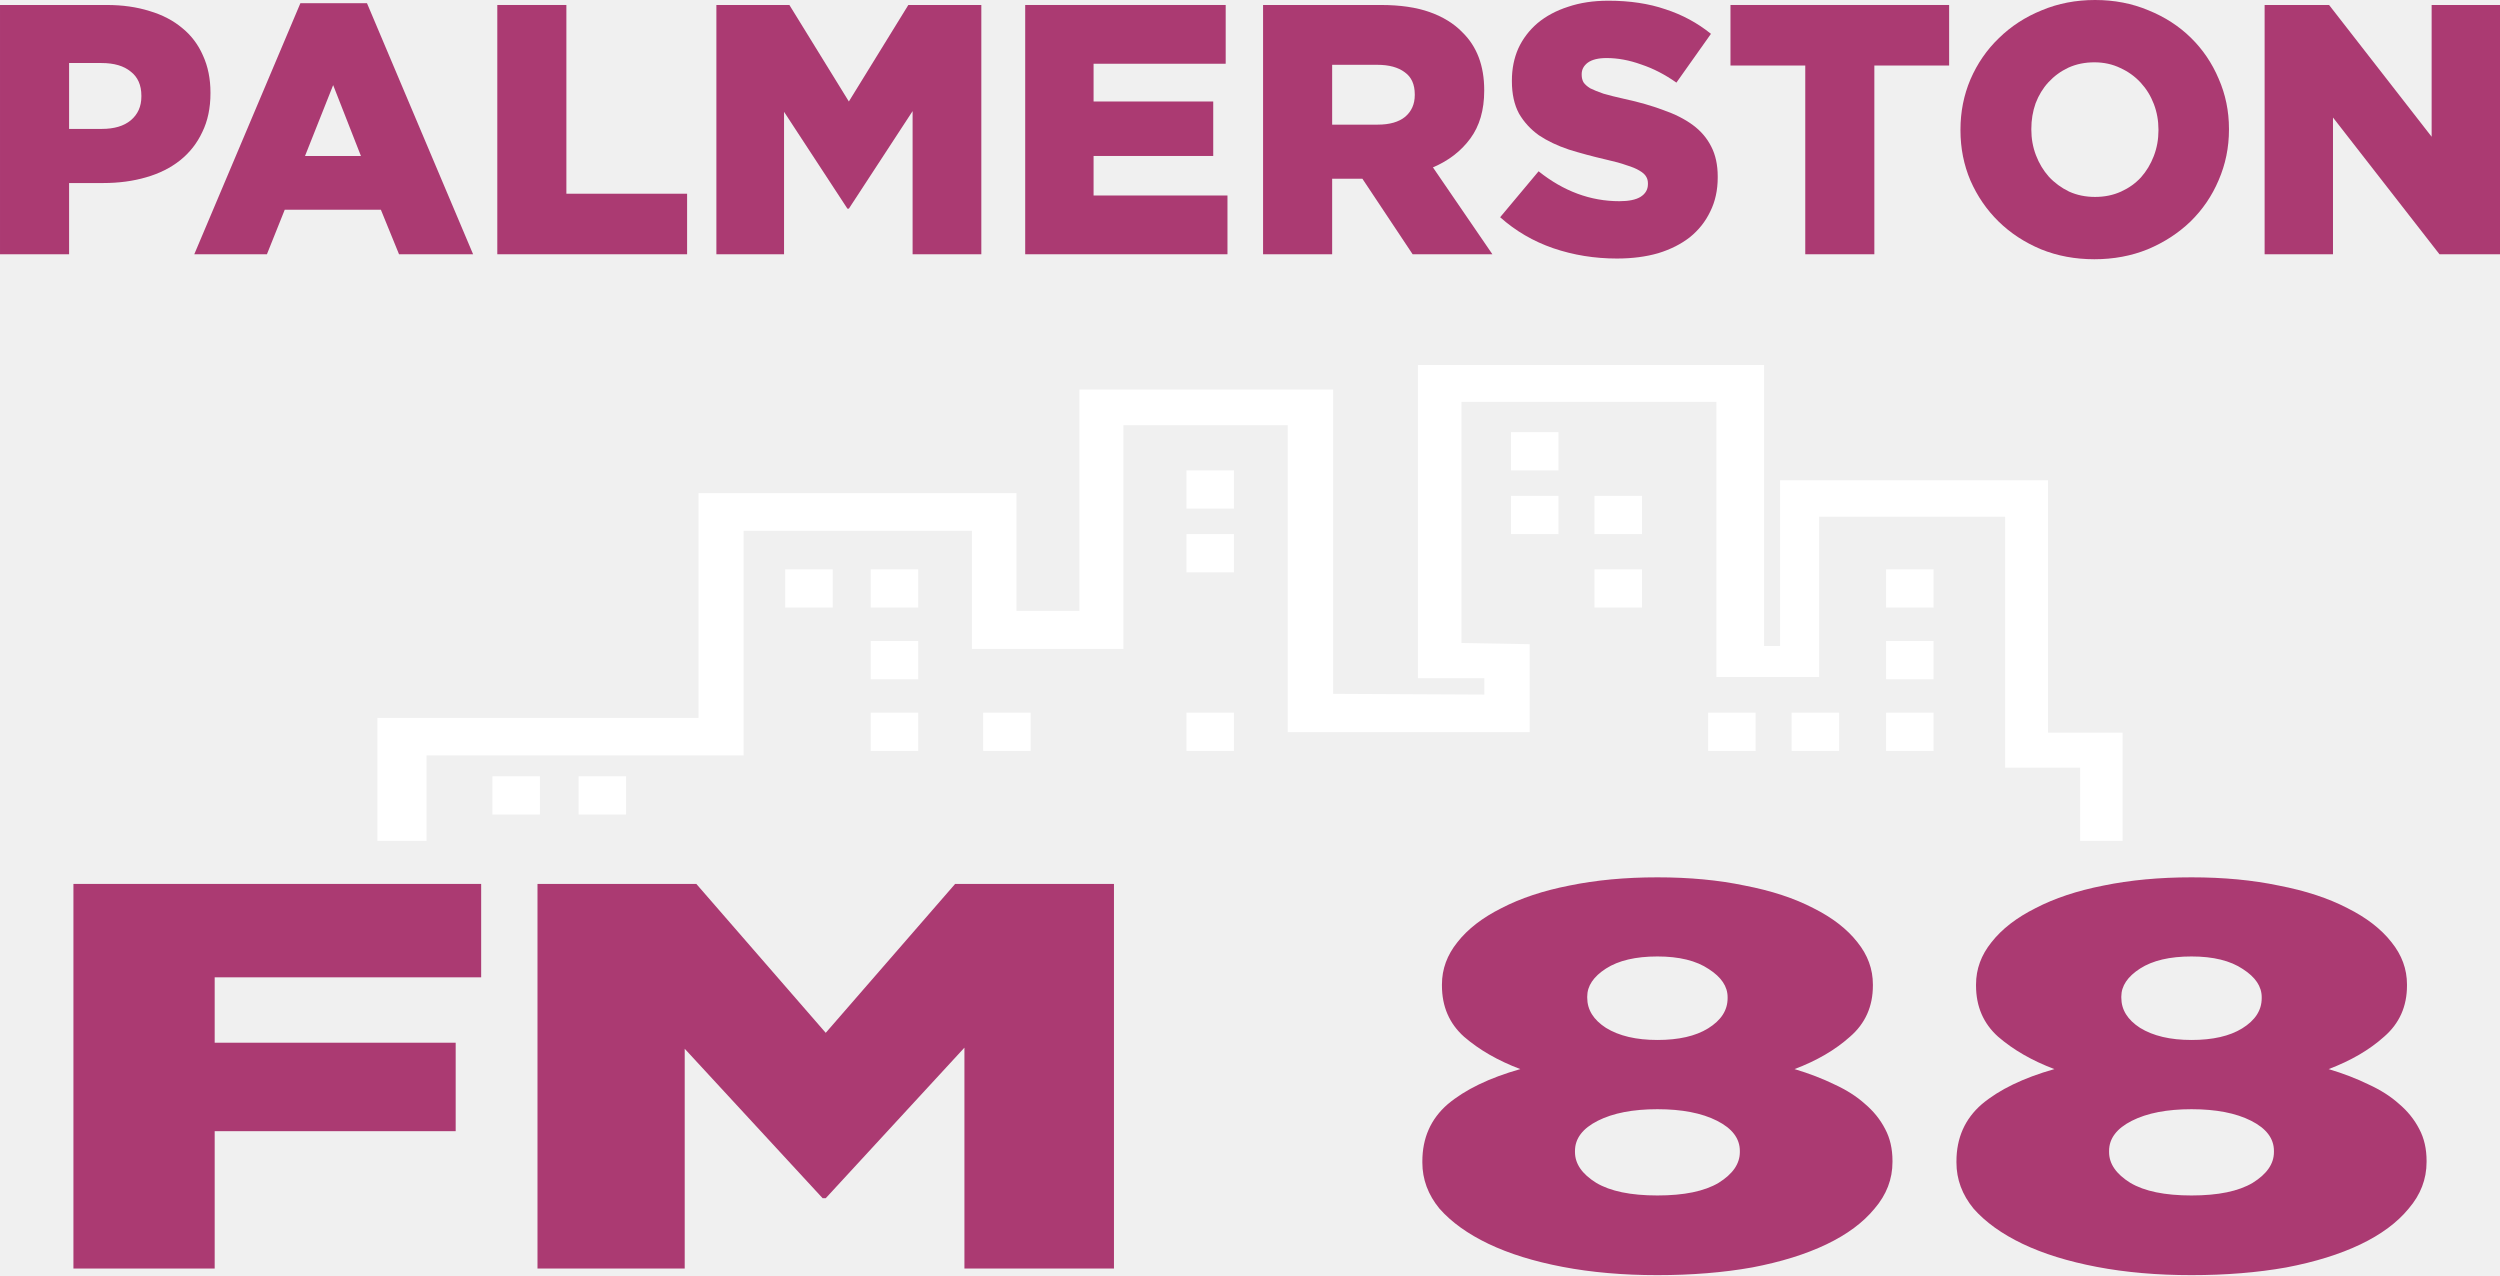
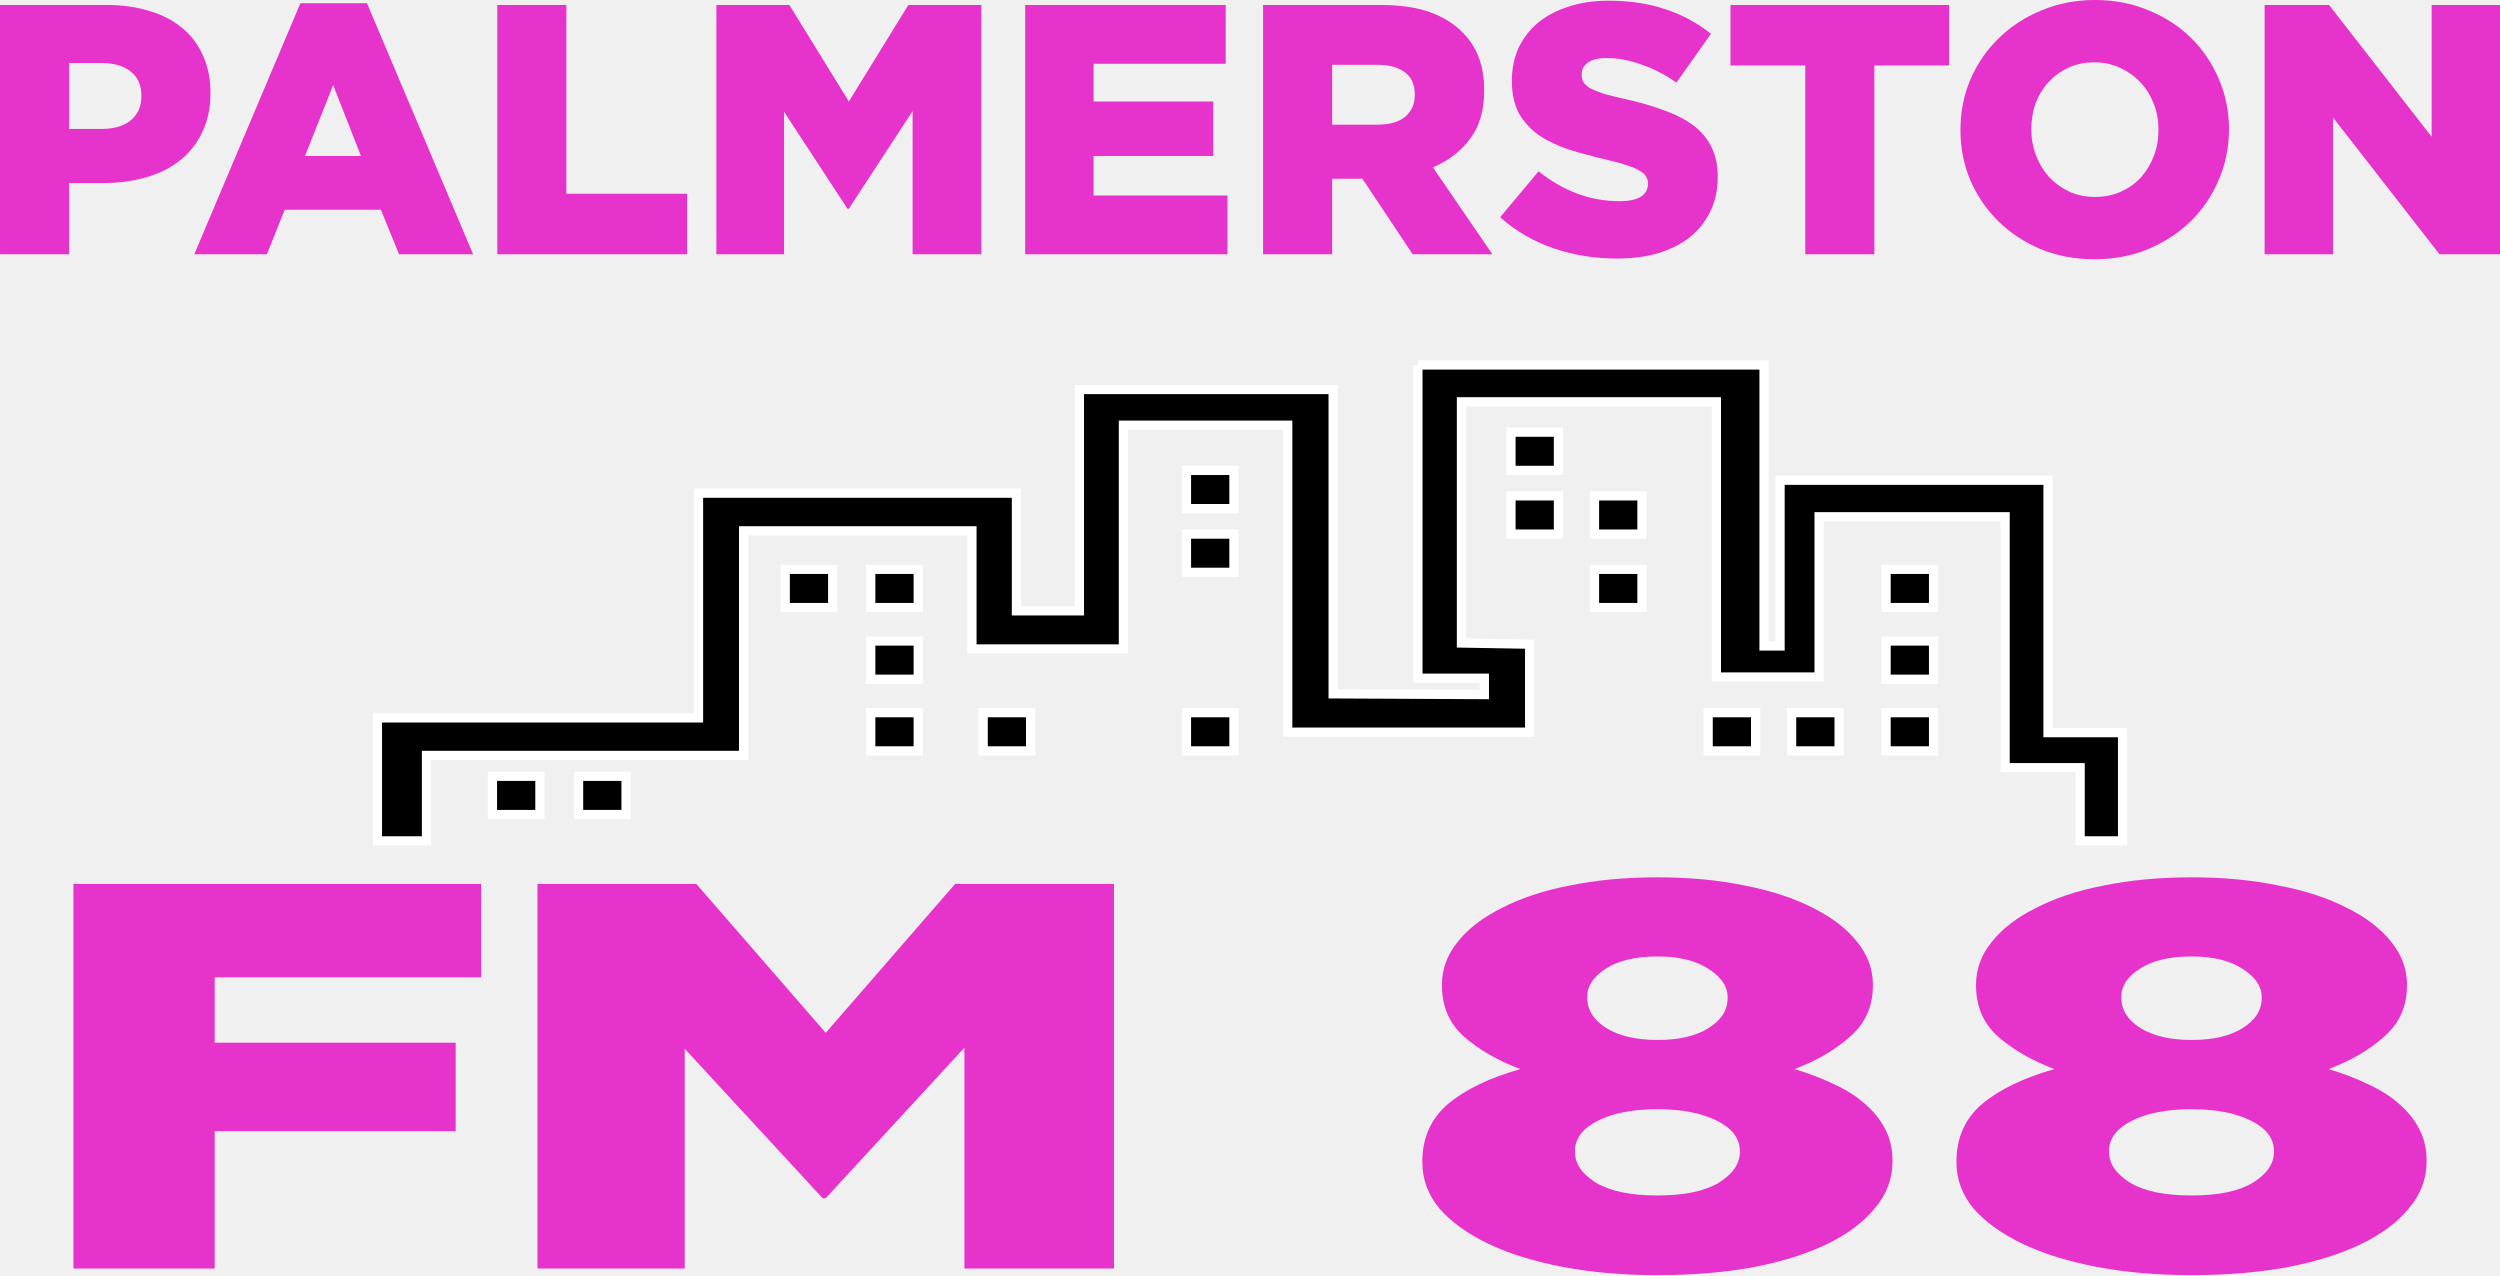
<svg xmlns="http://www.w3.org/2000/svg" width="406.052pt" height="207.109pt" viewBox="0 0 406.052 207.109" version="1.1" id="svg71">
  <defs id="defs75" />
  <g id="#0c0b0bff" transform="translate(-19.09425,-29.06738)" />
-   <g id="g4651" transform="matrix(1.92797,0,0,1.92797,-8.686486,218.9287)" style="fill:#ab3a72;fill-opacity:1">
-     <path d="m 4.506,-113.134 h 9 q 1.98,0 3.6,0.51 1.62,0.48 2.76,1.44 1.14,0.93 1.74,2.31 0.63,1.38 0.63,3.12 v 0.06 q 0,1.86 -0.69,3.27 -0.66,1.41 -1.86,2.37 -1.2,0.96 -2.88,1.44 -1.65,0.48 -3.6,0.48 h -2.88 v 6 H 4.506 Z m 8.58,10.44 q 1.56,0 2.43,-0.72 0.9,-0.75 0.9,-2.01 v -0.06 q 0,-1.35 -0.9,-2.04 -0.87,-0.72 -2.46,-0.72 h -2.73 v 5.55 z" style="font-style:normal;font-variant:normal;font-weight:bold;font-stretch:normal;font-size:medium;line-height:25px;font-family:'Fluid Title Caps';-inkscape-font-specification:'Fluid Title Caps Bold';letter-spacing:0px;word-spacing:0px;fill:#ab3a72;fill-opacity:1;stroke:none;stroke-width:0.75px;stroke-linecap:butt;stroke-linejoin:miter;stroke-opacity:1" id="path4592" />
-     <path d="m 29.812,-113.284 h 5.61 l 8.94,21.15 h -6.24 l -1.53,-3.75 h -8.1 l -1.5,3.75 h -6.12 z m 5.1,12.87 -2.34,-5.97 -2.37,5.97 z" style="font-style:normal;font-variant:normal;font-weight:bold;font-stretch:normal;font-size:medium;line-height:25px;font-family:'Fluid Title Caps';-inkscape-font-specification:'Fluid Title Caps Bold';letter-spacing:0px;word-spacing:0px;fill:#ab3a72;fill-opacity:1;stroke:none;stroke-width:0.75px;stroke-linecap:butt;stroke-linejoin:miter;stroke-opacity:1" id="path4594" />
-     <path d="m 46.4,-113.134 h 5.82 v 15.9 h 10.17 v 5.1 H 46.4 Z" style="font-style:normal;font-variant:normal;font-weight:bold;font-stretch:normal;font-size:medium;line-height:25px;font-family:'Fluid Title Caps';-inkscape-font-specification:'Fluid Title Caps Bold';letter-spacing:0px;word-spacing:0px;fill:#ab3a72;fill-opacity:1;stroke:none;stroke-width:0.75px;stroke-linecap:butt;stroke-linejoin:miter;stroke-opacity:1" id="path4596" />
-     <path d="m 64.857,-113.134 h 6.15 l 5.01,8.13 5.01,-8.13 h 6.15 v 21 h -5.79 v -12.06 l -5.37,8.22 h -0.12 l -5.34,-8.16 v 12 h -5.7 z" style="font-style:normal;font-variant:normal;font-weight:bold;font-stretch:normal;font-size:medium;line-height:25px;font-family:'Fluid Title Caps';-inkscape-font-specification:'Fluid Title Caps Bold';letter-spacing:0px;word-spacing:0px;fill:#ab3a72;fill-opacity:1;stroke:none;stroke-width:0.75px;stroke-linecap:butt;stroke-linejoin:miter;stroke-opacity:1" id="path4598" />
-     <path d="m 90.873,-113.134 h 16.89 v 4.95 H 96.633 v 3.18 h 10.08 v 4.59 H 96.633 v 3.33 h 11.28 v 4.95 H 90.873 Z" style="font-style:normal;font-variant:normal;font-weight:bold;font-stretch:normal;font-size:medium;line-height:25px;font-family:'Fluid Title Caps';-inkscape-font-specification:'Fluid Title Caps Bold';letter-spacing:0px;word-spacing:0px;fill:#ab3a72;fill-opacity:1;stroke:none;stroke-width:0.75px;stroke-linecap:butt;stroke-linejoin:miter;stroke-opacity:1" id="path4600" />
-     <path d="m 110.912,-113.134 h 9.93 q 2.43,0 4.11,0.6 1.68,0.6 2.73,1.68 1.86,1.8 1.86,4.89 v 0.06 q 0,2.43 -1.17,4.02 -1.17,1.59 -3.15,2.43 l 5.01,7.32 h -6.72 l -4.23,-6.36 h -0.06 -2.49 v 6.36 h -5.82 z m 9.66,10.08 q 1.5,0 2.31,-0.66 0.81,-0.69 0.81,-1.83 v -0.06 q 0,-1.26 -0.84,-1.86 -0.84,-0.63 -2.31,-0.63 h -3.81 v 5.04 z" style="font-style:normal;font-variant:normal;font-weight:bold;font-stretch:normal;font-size:medium;line-height:25px;font-family:'Fluid Title Caps';-inkscape-font-specification:'Fluid Title Caps Bold';letter-spacing:0px;word-spacing:0px;fill:#ab3a72;fill-opacity:1;stroke:none;stroke-width:0.75px;stroke-linecap:butt;stroke-linejoin:miter;stroke-opacity:1" id="path4602" />
-     <path d="m 140.724,-91.774 q -2.82,0 -5.37,-0.87 -2.52,-0.87 -4.47,-2.61 l 3.24,-3.87 q 3.15,2.52 6.81,2.52 1.17,0 1.77,-0.36 0.63,-0.39 0.63,-1.08 v -0.06 q 0,-0.33 -0.15,-0.57 -0.15,-0.27 -0.57,-0.51 -0.39,-0.24 -1.08,-0.45 -0.66,-0.24 -1.74,-0.48 -1.68,-0.39 -3.12,-0.84 -1.44,-0.48 -2.52,-1.2 -1.05,-0.75 -1.68,-1.83 -0.6,-1.11 -0.6,-2.73 v -0.06 q 0,-1.47 0.54,-2.7 0.57,-1.23 1.62,-2.13 1.08,-0.9 2.58,-1.38 1.5,-0.51 3.39,-0.51 2.7,0 4.8,0.72 2.13,0.69 3.84,2.07 l -2.91,4.11 q -1.44,-1.02 -2.97,-1.53 -1.5,-0.54 -2.91,-0.54 -1.05,0 -1.59,0.39 -0.51,0.39 -0.51,0.96 v 0.06 q 0,0.36 0.15,0.63 0.18,0.27 0.57,0.51 0.42,0.21 1.11,0.45 0.72,0.21 1.8,0.45 1.8,0.39 3.24,0.93 1.47,0.51 2.49,1.26 1.02,0.75 1.56,1.83 0.54,1.05 0.54,2.52 v 0.06 q 0,1.62 -0.63,2.88 -0.6,1.26 -1.71,2.16 -1.11,0.87 -2.67,1.35 -1.56,0.45 -3.48,0.45 z" style="font-style:normal;font-variant:normal;font-weight:bold;font-stretch:normal;font-size:medium;line-height:25px;font-family:'Fluid Title Caps';-inkscape-font-specification:'Fluid Title Caps Bold';letter-spacing:0px;word-spacing:0px;fill:#ab3a72;fill-opacity:1;stroke:none;stroke-width:0.75px;stroke-linecap:butt;stroke-linejoin:miter;stroke-opacity:1" id="path4604" />
-     <path d="m 156.589,-108.034 h -6.3 v -5.1 h 18.42 v 5.1 h -6.3 v 15.9 h -5.82 z" style="font-style:normal;font-variant:normal;font-weight:bold;font-stretch:normal;font-size:medium;line-height:25px;font-family:'Fluid Title Caps';-inkscape-font-specification:'Fluid Title Caps Bold';letter-spacing:0px;word-spacing:0px;fill:#ab3a72;fill-opacity:1;stroke:none;stroke-width:0.75px;stroke-linecap:butt;stroke-linejoin:miter;stroke-opacity:1" id="path4606" />
-     <path d="m 180.944,-91.714 q -2.43,0 -4.5,-0.84 -2.07,-0.87 -3.57,-2.34 -1.5,-1.47 -2.37,-3.45 -0.84,-1.98 -0.84,-4.23 v -0.06 q 0,-2.25 0.84,-4.23 0.87,-2.01 2.4,-3.48 1.53,-1.5 3.6,-2.34 2.07,-0.87 4.5,-0.87 2.43,0 4.5,0.87 2.07,0.84 3.57,2.31 1.5,1.47 2.34,3.45 0.87,1.98 0.87,4.23 v 0.06 q 0,2.25 -0.87,4.26 -0.84,1.98 -2.37,3.48 -1.53,1.47 -3.6,2.34 -2.07,0.84 -4.5,0.84 z m 0.06,-5.25 q 1.2,0 2.19,-0.45 0.99,-0.45 1.68,-1.2 0.69,-0.78 1.08,-1.8 0.39,-1.02 0.39,-2.16 v -0.06 q 0,-1.14 -0.39,-2.16 -0.39,-1.02 -1.11,-1.8 -0.72,-0.78 -1.71,-1.23 -0.99,-0.48 -2.19,-0.48 -1.2,0 -2.19,0.45 -0.96,0.45 -1.68,1.23 -0.69,0.75 -1.08,1.77 -0.36,1.02 -0.36,2.16 v 0.06 q 0,1.14 0.39,2.16 0.39,1.02 1.08,1.8 0.72,0.78 1.71,1.26 0.99,0.45 2.19,0.45 z" style="font-style:normal;font-variant:normal;font-weight:bold;font-stretch:normal;font-size:medium;line-height:25px;font-family:'Fluid Title Caps';-inkscape-font-specification:'Fluid Title Caps Bold';letter-spacing:0px;word-spacing:0px;fill:#ab3a72;fill-opacity:1;stroke:none;stroke-width:0.75px;stroke-linecap:butt;stroke-linejoin:miter;stroke-opacity:1" id="path4608" />
-     <path d="m 195.287,-113.134 h 5.43 l 8.64,11.1 v -11.1 h 5.76 v 21 h -5.1 l -8.97,-11.52 v 11.52 h -5.76 z" style="font-style:normal;font-variant:normal;font-weight:bold;font-stretch:normal;font-size:medium;line-height:25px;font-family:'Fluid Title Caps';-inkscape-font-specification:'Fluid Title Caps Bold';letter-spacing:0px;word-spacing:0px;fill:#ab3a72;fill-opacity:1;stroke:none;stroke-width:0.75px;stroke-linecap:butt;stroke-linejoin:miter;stroke-opacity:1" id="path4610" />
+   <g id="g4651" transform="matrix(1.92797,0,0,1.92797,-8.686486,218.9287)" style="fill:#e633cc;fill-opacity:1">
+     <path d="m 4.506,-113.134 h 9 q 1.98,0 3.6,0.51 1.62,0.48 2.76,1.44 1.14,0.93 1.74,2.31 0.63,1.38 0.63,3.12 v 0.06 q 0,1.86 -0.69,3.27 -0.66,1.41 -1.86,2.37 -1.2,0.96 -2.88,1.44 -1.65,0.48 -3.6,0.48 h -2.88 v 6 H 4.506 Z m 8.58,10.44 q 1.56,0 2.43,-0.72 0.9,-0.75 0.9,-2.01 v -0.06 q 0,-1.35 -0.9,-2.04 -0.87,-0.72 -2.46,-0.72 h -2.73 v 5.55 z" style="font-style:normal;font-variant:normal;font-weight:bold;font-stretch:normal;font-size:medium;line-height:25px;font-family:'Fluid Title Caps';-inkscape-font-specification:'Fluid Title Caps Bold';letter-spacing:0px;word-spacing:0px;fill:#e633cc;fill-opacity:1;stroke:none;stroke-width:0.75px;stroke-linecap:butt;stroke-linejoin:miter;stroke-opacity:1" id="path4592" />
+     <path d="m 29.812,-113.284 h 5.61 l 8.94,21.15 h -6.24 l -1.53,-3.75 h -8.1 l -1.5,3.75 h -6.12 z m 5.1,12.87 -2.34,-5.97 -2.37,5.97 z" style="font-style:normal;font-variant:normal;font-weight:bold;font-stretch:normal;font-size:medium;line-height:25px;font-family:'Fluid Title Caps';-inkscape-font-specification:'Fluid Title Caps Bold';letter-spacing:0px;word-spacing:0px;fill:#e633cc;fill-opacity:1;stroke:none;stroke-width:0.75px;stroke-linecap:butt;stroke-linejoin:miter;stroke-opacity:1" id="path4594" />
+     <path d="m 46.4,-113.134 h 5.82 v 15.9 h 10.17 v 5.1 H 46.4 Z" style="font-style:normal;font-variant:normal;font-weight:bold;font-stretch:normal;font-size:medium;line-height:25px;font-family:'Fluid Title Caps';-inkscape-font-specification:'Fluid Title Caps Bold';letter-spacing:0px;word-spacing:0px;fill:#e633cc;fill-opacity:1;stroke:none;stroke-width:0.75px;stroke-linecap:butt;stroke-linejoin:miter;stroke-opacity:1" id="path4596" />
+     <path d="m 64.857,-113.134 h 6.15 l 5.01,8.13 5.01,-8.13 h 6.15 v 21 h -5.79 v -12.06 l -5.37,8.22 h -0.12 l -5.34,-8.16 v 12 h -5.7 z" style="font-style:normal;font-variant:normal;font-weight:bold;font-stretch:normal;font-size:medium;line-height:25px;font-family:'Fluid Title Caps';-inkscape-font-specification:'Fluid Title Caps Bold';letter-spacing:0px;word-spacing:0px;fill:#e633cc;fill-opacity:1;stroke:none;stroke-width:0.75px;stroke-linecap:butt;stroke-linejoin:miter;stroke-opacity:1" id="path4598" />
+     <path d="m 90.873,-113.134 h 16.89 v 4.95 H 96.633 v 3.18 h 10.08 v 4.59 H 96.633 v 3.33 h 11.28 v 4.95 H 90.873 Z" style="font-style:normal;font-variant:normal;font-weight:bold;font-stretch:normal;font-size:medium;line-height:25px;font-family:'Fluid Title Caps';-inkscape-font-specification:'Fluid Title Caps Bold';letter-spacing:0px;word-spacing:0px;fill:#e633cc;fill-opacity:1;stroke:none;stroke-width:0.75px;stroke-linecap:butt;stroke-linejoin:miter;stroke-opacity:1" id="path4600" />
+     <path d="m 110.912,-113.134 h 9.93 q 2.43,0 4.11,0.6 1.68,0.6 2.73,1.68 1.86,1.8 1.86,4.89 v 0.06 q 0,2.43 -1.17,4.02 -1.17,1.59 -3.15,2.43 l 5.01,7.32 h -6.72 l -4.23,-6.36 h -0.06 -2.49 v 6.36 h -5.82 z m 9.66,10.08 q 1.5,0 2.31,-0.66 0.81,-0.69 0.81,-1.83 v -0.06 q 0,-1.26 -0.84,-1.86 -0.84,-0.63 -2.31,-0.63 h -3.81 v 5.04 z" style="font-style:normal;font-variant:normal;font-weight:bold;font-stretch:normal;font-size:medium;line-height:25px;font-family:'Fluid Title Caps';-inkscape-font-specification:'Fluid Title Caps Bold';letter-spacing:0px;word-spacing:0px;fill:#e633cc;fill-opacity:1;stroke:none;stroke-width:0.75px;stroke-linecap:butt;stroke-linejoin:miter;stroke-opacity:1" id="path4602" />
+     <path d="m 140.724,-91.774 q -2.82,0 -5.37,-0.87 -2.52,-0.87 -4.47,-2.61 l 3.24,-3.87 q 3.15,2.52 6.81,2.52 1.17,0 1.77,-0.36 0.63,-0.39 0.63,-1.08 v -0.06 q 0,-0.33 -0.15,-0.57 -0.15,-0.27 -0.57,-0.51 -0.39,-0.24 -1.08,-0.45 -0.66,-0.24 -1.74,-0.48 -1.68,-0.39 -3.12,-0.84 -1.44,-0.48 -2.52,-1.2 -1.05,-0.75 -1.68,-1.83 -0.6,-1.11 -0.6,-2.73 v -0.06 q 0,-1.47 0.54,-2.7 0.57,-1.23 1.62,-2.13 1.08,-0.9 2.58,-1.38 1.5,-0.51 3.39,-0.51 2.7,0 4.8,0.72 2.13,0.69 3.84,2.07 l -2.91,4.11 q -1.44,-1.02 -2.97,-1.53 -1.5,-0.54 -2.91,-0.54 -1.05,0 -1.59,0.39 -0.51,0.39 -0.51,0.96 v 0.06 q 0,0.36 0.15,0.63 0.18,0.27 0.57,0.51 0.42,0.21 1.11,0.45 0.72,0.21 1.8,0.45 1.8,0.39 3.24,0.93 1.47,0.51 2.49,1.26 1.02,0.75 1.56,1.83 0.54,1.05 0.54,2.52 v 0.06 q 0,1.62 -0.63,2.88 -0.6,1.26 -1.71,2.16 -1.11,0.87 -2.67,1.35 -1.56,0.45 -3.48,0.45 z" style="font-style:normal;font-variant:normal;font-weight:bold;font-stretch:normal;font-size:medium;line-height:25px;font-family:'Fluid Title Caps';-inkscape-font-specification:'Fluid Title Caps Bold';letter-spacing:0px;word-spacing:0px;fill:#e633cc;fill-opacity:1;stroke:none;stroke-width:0.75px;stroke-linecap:butt;stroke-linejoin:miter;stroke-opacity:1" id="path4604" />
+     <path d="m 156.589,-108.034 h -6.3 v -5.1 h 18.42 v 5.1 h -6.3 v 15.9 h -5.82 z" style="font-style:normal;font-variant:normal;font-weight:bold;font-stretch:normal;font-size:medium;line-height:25px;font-family:'Fluid Title Caps';-inkscape-font-specification:'Fluid Title Caps Bold';letter-spacing:0px;word-spacing:0px;fill:#e633cc;fill-opacity:1;stroke:none;stroke-width:0.75px;stroke-linecap:butt;stroke-linejoin:miter;stroke-opacity:1" id="path4606" />
+     <path d="m 180.944,-91.714 q -2.43,0 -4.5,-0.84 -2.07,-0.87 -3.57,-2.34 -1.5,-1.47 -2.37,-3.45 -0.84,-1.98 -0.84,-4.23 v -0.06 q 0,-2.25 0.84,-4.23 0.87,-2.01 2.4,-3.48 1.53,-1.5 3.6,-2.34 2.07,-0.87 4.5,-0.87 2.43,0 4.5,0.87 2.07,0.84 3.57,2.31 1.5,1.47 2.34,3.45 0.87,1.98 0.87,4.23 v 0.06 q 0,2.25 -0.87,4.26 -0.84,1.98 -2.37,3.48 -1.53,1.47 -3.6,2.34 -2.07,0.84 -4.5,0.84 z m 0.06,-5.25 q 1.2,0 2.19,-0.45 0.99,-0.45 1.68,-1.2 0.69,-0.78 1.08,-1.8 0.39,-1.02 0.39,-2.16 v -0.06 q 0,-1.14 -0.39,-2.16 -0.39,-1.02 -1.11,-1.8 -0.72,-0.78 -1.71,-1.23 -0.99,-0.48 -2.19,-0.48 -1.2,0 -2.19,0.45 -0.96,0.45 -1.68,1.23 -0.69,0.75 -1.08,1.77 -0.36,1.02 -0.36,2.16 v 0.06 q 0,1.14 0.39,2.16 0.39,1.02 1.08,1.8 0.72,0.78 1.71,1.26 0.99,0.45 2.19,0.45 z" style="font-style:normal;font-variant:normal;font-weight:bold;font-stretch:normal;font-size:medium;line-height:25px;font-family:'Fluid Title Caps';-inkscape-font-specification:'Fluid Title Caps Bold';letter-spacing:0px;word-spacing:0px;fill:#e633cc;fill-opacity:1;stroke:none;stroke-width:0.75px;stroke-linecap:butt;stroke-linejoin:miter;stroke-opacity:1" id="path4608" />
+     <path d="m 195.287,-113.134 h 5.43 l 8.64,11.1 v -11.1 h 5.76 v 21 h -5.1 l -8.97,-11.52 v 11.52 h -5.76 z" style="font-style:normal;font-variant:normal;font-weight:bold;font-stretch:normal;font-size:medium;line-height:25px;font-family:'Fluid Title Caps';-inkscape-font-specification:'Fluid Title Caps Bold';letter-spacing:0px;word-spacing:0px;fill:#e633cc;fill-opacity:1;stroke:none;stroke-width:0.75px;stroke-linecap:butt;stroke-linejoin:miter;stroke-opacity:1" id="path4610" />
  </g>
-   <g id="g4661" transform="translate(-16.42462,221.7723)" style="fill:#ab3a72;fill-opacity:1">
-     <path d="m 28.351,-78.205 h 66.224 v 15.171 H 51.293 v 10.62 h 39.143 v 14.368 h -39.143 v 22.311 H 28.351 Z" style="font-style:normal;font-variant:normal;font-weight:bold;font-stretch:normal;font-size:medium;line-height:25px;font-family:'Fluid Title Caps';-inkscape-font-specification:'Fluid Title Caps Bold';letter-spacing:0px;word-spacing:0px;fill:#ab3a72;fill-opacity:1;stroke:none;stroke-width:2.568px;stroke-linecap:butt;stroke-linejoin:miter;stroke-opacity:1" id="path4612" />
-     <path d="m 103.724,-78.205 h 25.799 l 21.017,24.185 21.017,-24.185 h 25.799 v 62.471 h -24.289 v -35.876 l -22.527,24.453 h -0.503 l -22.401,-24.274 v 35.698 H 103.724 Z" style="font-style:normal;font-variant:normal;font-weight:bold;font-stretch:normal;font-size:medium;line-height:25px;font-family:'Fluid Title Caps';-inkscape-font-specification:'Fluid Title Caps Bold';letter-spacing:0px;word-spacing:0px;fill:#ab3a72;fill-opacity:1;stroke:none;stroke-width:2.649px;stroke-linecap:butt;stroke-linejoin:miter;stroke-opacity:1" id="path4614" />
-     <path d="m 285.623,-14.663 q -8.352,0 -15.378,-1.339 -7.026,-1.339 -12.063,-3.748 -5.037,-2.41 -7.954,-5.712 -2.784,-3.391 -2.784,-7.496 v -0.178 q 0,-5.712 4.11,-9.281 4.242,-3.57 11.798,-5.712 -5.435,-2.053 -9.147,-5.265 -3.579,-3.213 -3.579,-8.3 v -0.178 q 0,-3.748 2.519,-6.872 2.519,-3.213 7.159,-5.533 4.64,-2.41 11.003,-3.659 6.496,-1.339 14.317,-1.339 7.821,0 14.184,1.339 6.496,1.249 11.135,3.659 4.64,2.32 7.159,5.533 2.519,3.124 2.519,6.872 v 0.178 q 0,5.087 -3.712,8.3 -3.579,3.213 -9.014,5.265 3.579,1.071 6.496,2.499 2.916,1.339 4.905,3.124 2.121,1.785 3.314,4.105 1.193,2.231 1.193,5.176 v 0.178 q 0,4.194 -2.916,7.586 -2.784,3.391 -7.821,5.801 -5.037,2.41 -12.063,3.748 -7.026,1.249 -15.378,1.249 z m 0,-38.196 q 5.17,0 8.219,-1.874 3.182,-1.963 3.182,-4.908 v -0.178 q 0,-2.588 -3.049,-4.551 -3.049,-2.053 -8.352,-2.053 -5.303,0 -8.352,1.963 -3.049,1.963 -3.049,4.551 v 0.178 q 0,2.945 3.049,4.908 3.182,1.963 8.352,1.963 z m 0,25.256 q 6.496,0 9.942,-2.053 3.447,-2.142 3.447,-4.998 v -0.178 q 0,-3.034 -3.712,-4.908 -3.712,-1.874 -9.677,-1.874 -5.965,0 -9.677,1.874 -3.712,1.874 -3.712,4.908 v 0.178 q 0,2.856 3.447,4.998 3.447,2.053 9.942,2.053 z" style="font-style:normal;font-variant:normal;font-weight:bold;font-stretch:normal;font-size:medium;line-height:25px;font-family:'Fluid Title Caps';-inkscape-font-specification:'Fluid Title Caps Bold';letter-spacing:0px;word-spacing:0px;fill:#ab3a72;fill-opacity:1;stroke:none;stroke-width:2.719px;stroke-linecap:butt;stroke-linejoin:miter;stroke-opacity:1" id="path4616" />
-     <path d="m 372.371,-14.663 q -8.352,0 -15.378,-1.339 -7.026,-1.339 -12.063,-3.748 -5.037,-2.41 -7.954,-5.712 -2.784,-3.391 -2.784,-7.496 v -0.178 q 0,-5.712 4.11,-9.281 4.242,-3.57 11.798,-5.712 -5.435,-2.053 -9.147,-5.265 -3.579,-3.213 -3.579,-8.3 v -0.178 q 0,-3.748 2.519,-6.872 2.519,-3.213 7.159,-5.533 4.64,-2.41 11.003,-3.659 6.496,-1.339 14.317,-1.339 7.821,0 14.184,1.339 6.496,1.249 11.135,3.659 4.64,2.32 7.159,5.533 2.519,3.124 2.519,6.872 v 0.178 q 0,5.087 -3.712,8.3 -3.579,3.213 -9.014,5.265 3.579,1.071 6.496,2.499 2.916,1.339 4.905,3.124 2.121,1.785 3.314,4.105 1.193,2.231 1.193,5.176 v 0.178 q 0,4.194 -2.916,7.586 -2.784,3.391 -7.821,5.801 -5.037,2.41 -12.063,3.748 -7.026,1.249 -15.378,1.249 z m 0,-38.196 q 5.17,0 8.219,-1.874 3.182,-1.963 3.182,-4.908 v -0.178 q 0,-2.588 -3.049,-4.551 -3.049,-2.053 -8.352,-2.053 -5.303,0 -8.352,1.963 -3.049,1.963 -3.049,4.551 v 0.178 q 0,2.945 3.049,4.908 3.182,1.963 8.352,1.963 z m 0,25.256 q 6.496,0 9.942,-2.053 3.447,-2.142 3.447,-4.998 v -0.178 q 0,-3.034 -3.712,-4.908 -3.712,-1.874 -9.677,-1.874 -5.965,0 -9.677,1.874 -3.712,1.874 -3.712,4.908 v 0.178 q 0,2.856 3.447,4.998 3.447,2.053 9.942,2.053 z" style="font-style:normal;font-variant:normal;font-weight:bold;font-stretch:normal;font-size:medium;line-height:25px;font-family:'Fluid Title Caps';-inkscape-font-specification:'Fluid Title Caps Bold';letter-spacing:0px;word-spacing:0px;fill:#ab3a72;fill-opacity:1;stroke:none;stroke-width:2.719px;stroke-linecap:butt;stroke-linejoin:miter;stroke-opacity:1" id="path4618" />
+   <g id="g4661" transform="translate(-16.42462,221.7723)" style="fill:#e633cc;fill-opacity:1">
+     <path d="m 28.351,-78.205 h 66.224 v 15.171 H 51.293 v 10.62 h 39.143 v 14.368 h -39.143 v 22.311 H 28.351 Z" style="font-style:normal;font-variant:normal;font-weight:bold;font-stretch:normal;font-size:medium;line-height:25px;font-family:'Fluid Title Caps';-inkscape-font-specification:'Fluid Title Caps Bold';letter-spacing:0px;word-spacing:0px;fill:#e633cc;fill-opacity:1;stroke:none;stroke-width:2.568px;stroke-linecap:butt;stroke-linejoin:miter;stroke-opacity:1" id="path4612" />
+     <path d="m 103.724,-78.205 h 25.799 l 21.017,24.185 21.017,-24.185 h 25.799 v 62.471 h -24.289 v -35.876 l -22.527,24.453 h -0.503 l -22.401,-24.274 v 35.698 H 103.724 Z" style="font-style:normal;font-variant:normal;font-weight:bold;font-stretch:normal;font-size:medium;line-height:25px;font-family:'Fluid Title Caps';-inkscape-font-specification:'Fluid Title Caps Bold';letter-spacing:0px;word-spacing:0px;fill:#e633cc;fill-opacity:1;stroke:none;stroke-width:2.649px;stroke-linecap:butt;stroke-linejoin:miter;stroke-opacity:1" id="path4614" />
+     <path d="m 285.623,-14.663 q -8.352,0 -15.378,-1.339 -7.026,-1.339 -12.063,-3.748 -5.037,-2.41 -7.954,-5.712 -2.784,-3.391 -2.784,-7.496 v -0.178 q 0,-5.712 4.11,-9.281 4.242,-3.57 11.798,-5.712 -5.435,-2.053 -9.147,-5.265 -3.579,-3.213 -3.579,-8.3 v -0.178 q 0,-3.748 2.519,-6.872 2.519,-3.213 7.159,-5.533 4.64,-2.41 11.003,-3.659 6.496,-1.339 14.317,-1.339 7.821,0 14.184,1.339 6.496,1.249 11.135,3.659 4.64,2.32 7.159,5.533 2.519,3.124 2.519,6.872 v 0.178 q 0,5.087 -3.712,8.3 -3.579,3.213 -9.014,5.265 3.579,1.071 6.496,2.499 2.916,1.339 4.905,3.124 2.121,1.785 3.314,4.105 1.193,2.231 1.193,5.176 v 0.178 q 0,4.194 -2.916,7.586 -2.784,3.391 -7.821,5.801 -5.037,2.41 -12.063,3.748 -7.026,1.249 -15.378,1.249 z m 0,-38.196 q 5.17,0 8.219,-1.874 3.182,-1.963 3.182,-4.908 v -0.178 q 0,-2.588 -3.049,-4.551 -3.049,-2.053 -8.352,-2.053 -5.303,0 -8.352,1.963 -3.049,1.963 -3.049,4.551 v 0.178 q 0,2.945 3.049,4.908 3.182,1.963 8.352,1.963 z m 0,25.256 q 6.496,0 9.942,-2.053 3.447,-2.142 3.447,-4.998 v -0.178 q 0,-3.034 -3.712,-4.908 -3.712,-1.874 -9.677,-1.874 -5.965,0 -9.677,1.874 -3.712,1.874 -3.712,4.908 v 0.178 q 0,2.856 3.447,4.998 3.447,2.053 9.942,2.053 z" style="font-style:normal;font-variant:normal;font-weight:bold;font-stretch:normal;font-size:medium;line-height:25px;font-family:'Fluid Title Caps';-inkscape-font-specification:'Fluid Title Caps Bold';letter-spacing:0px;word-spacing:0px;fill:#e633cc;fill-opacity:1;stroke:none;stroke-width:2.719px;stroke-linecap:butt;stroke-linejoin:miter;stroke-opacity:1" id="path4616" />
+     <path d="m 372.371,-14.663 q -8.352,0 -15.378,-1.339 -7.026,-1.339 -12.063,-3.748 -5.037,-2.41 -7.954,-5.712 -2.784,-3.391 -2.784,-7.496 v -0.178 q 0,-5.712 4.11,-9.281 4.242,-3.57 11.798,-5.712 -5.435,-2.053 -9.147,-5.265 -3.579,-3.213 -3.579,-8.3 v -0.178 q 0,-3.748 2.519,-6.872 2.519,-3.213 7.159,-5.533 4.64,-2.41 11.003,-3.659 6.496,-1.339 14.317,-1.339 7.821,0 14.184,1.339 6.496,1.249 11.135,3.659 4.64,2.32 7.159,5.533 2.519,3.124 2.519,6.872 v 0.178 q 0,5.087 -3.712,8.3 -3.579,3.213 -9.014,5.265 3.579,1.071 6.496,2.499 2.916,1.339 4.905,3.124 2.121,1.785 3.314,4.105 1.193,2.231 1.193,5.176 v 0.178 q 0,4.194 -2.916,7.586 -2.784,3.391 -7.821,5.801 -5.037,2.41 -12.063,3.748 -7.026,1.249 -15.378,1.249 z m 0,-38.196 q 5.17,0 8.219,-1.874 3.182,-1.963 3.182,-4.908 v -0.178 q 0,-2.588 -3.049,-4.551 -3.049,-2.053 -8.352,-2.053 -5.303,0 -8.352,1.963 -3.049,1.963 -3.049,4.551 v 0.178 q 0,2.945 3.049,4.908 3.182,1.963 8.352,1.963 z m 0,25.256 q 6.496,0 9.942,-2.053 3.447,-2.142 3.447,-4.998 v -0.178 q 0,-3.034 -3.712,-4.908 -3.712,-1.874 -9.677,-1.874 -5.965,0 -9.677,1.874 -3.712,1.874 -3.712,4.908 v 0.178 q 0,2.856 3.447,4.998 3.447,2.053 9.942,2.053 z" style="font-style:normal;font-variant:normal;font-weight:bold;font-stretch:normal;font-size:medium;line-height:25px;font-family:'Fluid Title Caps';-inkscape-font-specification:'Fluid Title Caps Bold';letter-spacing:0px;word-spacing:0px;fill:#e633cc;fill-opacity:1;stroke:none;stroke-width:2.719px;stroke-linecap:butt;stroke-linejoin:miter;stroke-opacity:1" id="path4618" />
  </g>
-   <g id="g4874" transform="translate(16.53188,-0.7463493)" style="fill:#ffffff;fill-opacity:1">
-     <path d="m 213.767,60.029 h 56.218 v 45.644 h 2.603 l -10e-6,-26.926 h 43.521 l 10e-6,41.001 12.11,-1e-5 v 17.573 h -6.893 v -11.89 l -12.186,-1e-5 -10e-6,-40.755 H 278.928 v 26.031 h -16.683 l 1e-5,-44.693 -41.408,10e-7 1e-5,39.171 11.077,0.192 1e-5,14.284 -39.292,-1e-5 V 69.809 l -26.69,-3e-6 -1e-5,36.335 -24.599,-1e-5 10e-6,-19.18 h -37.087 V 123.444 H 52.742 v 13.877 h -7.973 v -19.97 l 52.151,1e-5 -10e-6,-36.505 H 148.56 l -1e-5,19.12 10.226,1e-5 V 64.017 l 41.211,-10e-7 v 49.424 l 24.562,0.119 -1e-5,-2.656 -10.792,-1e-5 -1e-5,-50.875 z" id="path30" style="opacity:1;fill:#ffffff;fill-opacity:1" />
-     <path d="m 124.894,104.859 h 7.712 l -1e-5,6.209 h -7.712 z" id="path58" style="opacity:1;fill:#ffffff;fill-opacity:1" />
-     <path d="m 63.449,126.834 h 7.712 l -10e-6,6.209 h -7.712 z" id="path58-9" style="opacity:1;fill:#ffffff;fill-opacity:1;stroke-width:1" />
-     <path d="m 77.442,126.834 h 7.712 l -1e-5,6.209 h -7.712 z" id="path58-0" style="opacity:1;fill:#ffffff;fill-opacity:1;stroke-width:1" />
-     <path d="m 124.894,116.5 h 7.712 l -1e-5,6.209 h -7.712 z" id="path58-0-8" style="opacity:1;fill:#ffffff;fill-opacity:1;stroke-width:1" />
-     <path d="m 143.154,116.5 h 7.712 l -1e-5,6.209 H 143.154 Z" id="path58-0-0" style="opacity:1;fill:#ffffff;fill-opacity:1;stroke-width:1" />
-     <path d="m 176.174,116.5 h 7.712 l -1e-5,6.209 h -7.712 z" id="path58-0-9" style="opacity:1;fill:#ffffff;fill-opacity:1;stroke-width:1" />
-     <path d="m 260.907,116.5 h 7.712 l -1e-5,6.209 h -7.712 z" id="path58-0-84" style="opacity:1;fill:#ffffff;fill-opacity:1;stroke-width:1" />
-     <path d="m 274.465,116.5 h 7.712 l -1e-5,6.209 h -7.712 z" id="path58-0-90" style="opacity:1;fill:#ffffff;fill-opacity:1;stroke-width:1" />
-     <path d="m 289.806,116.5 h 7.712 l -10e-6,6.209 h -7.712 z" id="path58-0-5" style="opacity:1;fill:#ffffff;fill-opacity:1;stroke-width:1" />
-     <path d="m 124.894,93.218 h 7.712 l -1e-5,6.209 h -7.712 z" id="path58-5" style="opacity:1;fill:#ffffff;fill-opacity:1;stroke-width:1" />
-     <path d="m 111.005,93.218 h 7.712 l -10e-6,6.209 h -7.712 z" id="path58-5-6" style="opacity:1;fill:#ffffff;fill-opacity:1;stroke-width:1" />
-     <path d="m 176.174,87.495 h 7.712 l -1e-5,6.209 h -7.712 z" id="path58-0-9-3" style="opacity:1;fill:#ffffff;fill-opacity:1;stroke-width:1" />
-     <path d="m 176.174,77.148 h 7.712 l -1e-5,6.209 h -7.712 z" id="path58-0-9-4" style="opacity:1;fill:#ffffff;fill-opacity:1;stroke-width:1" />
-     <path d="m 289.806,104.859 h 7.712 l -10e-6,6.209 h -7.712 z" id="path58-0-5-4" style="opacity:1;fill:#ffffff;fill-opacity:1;stroke-width:1" />
-     <path d="m 289.806,93.218 h 7.712 l -10e-6,6.209 h -7.712 z" id="path58-0-5-7" style="opacity:1;fill:#ffffff;fill-opacity:1;stroke-width:1" />
-     <path d="m 242.446,93.218 h 7.712 l -1e-5,6.209 h -7.712 z" id="path58-0-5-7-1" style="opacity:1;fill:#ffffff;fill-opacity:1;stroke-width:1" />
-     <path d="m 242.446,81.286 h 7.712 l -1e-5,6.209 h -7.712 z" id="path58-0-5-7-3" style="opacity:1;fill:#ffffff;fill-opacity:1;stroke-width:1" />
-     <path d="m 228.882,81.286 h 7.712 l -1e-5,6.209 h -7.712 z" id="path58-0-5-7-9" style="opacity:1;fill:#ffffff;fill-opacity:1;stroke-width:1" />
-     <path d="m 228.882,70.939 h 7.712 l -1e-5,6.209 h -7.712 z" id="path58-0-5-7-7" style="opacity:1;fill:#ffffff;fill-opacity:1;stroke-width:1" />
+   <g id="g4874" transform="translate(16.53188,-0.7463493)" style="fill:#000000;fill-opacity:1;stroke:#ffffff;stroke-opacity:1;stroke-width:1.5;stroke-miterlimit:4;stroke-dasharray:none">
+     <path d="m 213.767,60.029 h 56.218 v 45.644 h 2.603 l -10e-6,-26.926 h 43.521 l 10e-6,41.001 12.11,-1e-5 v 17.573 h -6.893 v -11.89 l -12.186,-1e-5 -10e-6,-40.755 H 278.928 v 26.031 h -16.683 l 1e-5,-44.693 -41.408,10e-7 1e-5,39.171 11.077,0.192 1e-5,14.284 -39.292,-1e-5 V 69.809 l -26.69,-3e-6 -1e-5,36.335 -24.599,-1e-5 10e-6,-19.18 h -37.087 V 123.444 H 52.742 v 13.877 h -7.973 v -19.97 l 52.151,1e-5 -10e-6,-36.505 H 148.56 l -1e-5,19.12 10.226,1e-5 V 64.017 l 41.211,-10e-7 v 49.424 l 24.562,0.119 -1e-5,-2.656 -10.792,-1e-5 -1e-5,-50.875 z" id="path30" style="opacity:1;fill:#000000;fill-opacity:1;stroke:#ffffff;stroke-opacity:1;stroke-width:1.5;stroke-miterlimit:4;stroke-dasharray:none" />
+     <path d="m 124.894,104.859 h 7.712 l -1e-5,6.209 h -7.712 z" id="path58" style="opacity:1;fill:#000000;fill-opacity:1;stroke:#ffffff;stroke-opacity:1;stroke-width:1.5;stroke-miterlimit:4;stroke-dasharray:none" />
+     <path d="m 63.449,126.834 h 7.712 l -10e-6,6.209 h -7.712 z" id="path58-9" style="opacity:1;fill:#000000;fill-opacity:1;stroke-width:1.5;stroke:#ffffff;stroke-opacity:1;stroke-miterlimit:4;stroke-dasharray:none" />
+     <path d="m 77.442,126.834 h 7.712 l -1e-5,6.209 h -7.712 z" id="path58-0" style="opacity:1;fill:#000000;fill-opacity:1;stroke-width:1.5;stroke:#ffffff;stroke-opacity:1;stroke-miterlimit:4;stroke-dasharray:none" />
+     <path d="m 124.894,116.5 h 7.712 l -1e-5,6.209 h -7.712 z" id="path58-0-8" style="opacity:1;fill:#000000;fill-opacity:1;stroke-width:1.5;stroke:#ffffff;stroke-opacity:1;stroke-miterlimit:4;stroke-dasharray:none" />
+     <path d="m 143.154,116.5 h 7.712 l -1e-5,6.209 H 143.154 Z" id="path58-0-0" style="opacity:1;fill:#000000;fill-opacity:1;stroke-width:1.5;stroke:#ffffff;stroke-opacity:1;stroke-miterlimit:4;stroke-dasharray:none" />
+     <path d="m 176.174,116.5 h 7.712 l -1e-5,6.209 h -7.712 z" id="path58-0-9" style="opacity:1;fill:#000000;fill-opacity:1;stroke-width:1.5;stroke:#ffffff;stroke-opacity:1;stroke-miterlimit:4;stroke-dasharray:none" />
+     <path d="m 260.907,116.5 h 7.712 l -1e-5,6.209 h -7.712 z" id="path58-0-84" style="opacity:1;fill:#000000;fill-opacity:1;stroke-width:1.5;stroke:#ffffff;stroke-opacity:1;stroke-miterlimit:4;stroke-dasharray:none" />
+     <path d="m 274.465,116.5 h 7.712 l -1e-5,6.209 h -7.712 z" id="path58-0-90" style="opacity:1;fill:#000000;fill-opacity:1;stroke-width:1.5;stroke:#ffffff;stroke-opacity:1;stroke-miterlimit:4;stroke-dasharray:none" />
+     <path d="m 289.806,116.5 h 7.712 l -10e-6,6.209 h -7.712 z" id="path58-0-5" style="opacity:1;fill:#000000;fill-opacity:1;stroke-width:1.5;stroke:#ffffff;stroke-opacity:1;stroke-miterlimit:4;stroke-dasharray:none" />
+     <path d="m 124.894,93.218 h 7.712 l -1e-5,6.209 h -7.712 z" id="path58-5" style="opacity:1;fill:#000000;fill-opacity:1;stroke-width:1.5;stroke:#ffffff;stroke-opacity:1;stroke-miterlimit:4;stroke-dasharray:none" />
+     <path d="m 111.005,93.218 h 7.712 l -10e-6,6.209 h -7.712 z" id="path58-5-6" style="opacity:1;fill:#000000;fill-opacity:1;stroke-width:1.5;stroke:#ffffff;stroke-opacity:1;stroke-miterlimit:4;stroke-dasharray:none" />
+     <path d="m 176.174,87.495 h 7.712 l -1e-5,6.209 h -7.712 z" id="path58-0-9-3" style="opacity:1;fill:#000000;fill-opacity:1;stroke-width:1.5;stroke:#ffffff;stroke-opacity:1;stroke-miterlimit:4;stroke-dasharray:none" />
+     <path d="m 176.174,77.148 h 7.712 l -1e-5,6.209 h -7.712 z" id="path58-0-9-4" style="opacity:1;fill:#000000;fill-opacity:1;stroke-width:1.5;stroke:#ffffff;stroke-opacity:1;stroke-miterlimit:4;stroke-dasharray:none" />
+     <path d="m 289.806,104.859 h 7.712 l -10e-6,6.209 h -7.712 z" id="path58-0-5-4" style="opacity:1;fill:#000000;fill-opacity:1;stroke-width:1.5;stroke:#ffffff;stroke-opacity:1;stroke-miterlimit:4;stroke-dasharray:none" />
+     <path d="m 289.806,93.218 h 7.712 l -10e-6,6.209 h -7.712 z" id="path58-0-5-7" style="opacity:1;fill:#000000;fill-opacity:1;stroke-width:1.5;stroke:#ffffff;stroke-opacity:1;stroke-miterlimit:4;stroke-dasharray:none" />
+     <path d="m 242.446,93.218 h 7.712 l -1e-5,6.209 h -7.712 z" id="path58-0-5-7-1" style="opacity:1;fill:#000000;fill-opacity:1;stroke-width:1.5;stroke:#ffffff;stroke-opacity:1;stroke-miterlimit:4;stroke-dasharray:none" />
+     <path d="m 242.446,81.286 h 7.712 l -1e-5,6.209 h -7.712 z" id="path58-0-5-7-3" style="opacity:1;fill:#000000;fill-opacity:1;stroke-width:1.5;stroke:#ffffff;stroke-opacity:1;stroke-miterlimit:4;stroke-dasharray:none" />
+     <path d="m 228.882,81.286 h 7.712 l -1e-5,6.209 h -7.712 z" id="path58-0-5-7-9" style="opacity:1;fill:#000000;fill-opacity:1;stroke-width:1.5;stroke:#ffffff;stroke-opacity:1;stroke-miterlimit:4;stroke-dasharray:none" />
+     <path d="m 228.882,70.939 h 7.712 l -1e-5,6.209 h -7.712 z" id="path58-0-5-7-7" style="opacity:1;fill:#000000;fill-opacity:1;stroke-width:1.5;stroke:#ffffff;stroke-opacity:1;stroke-miterlimit:4;stroke-dasharray:none" />
  </g>
</svg>
